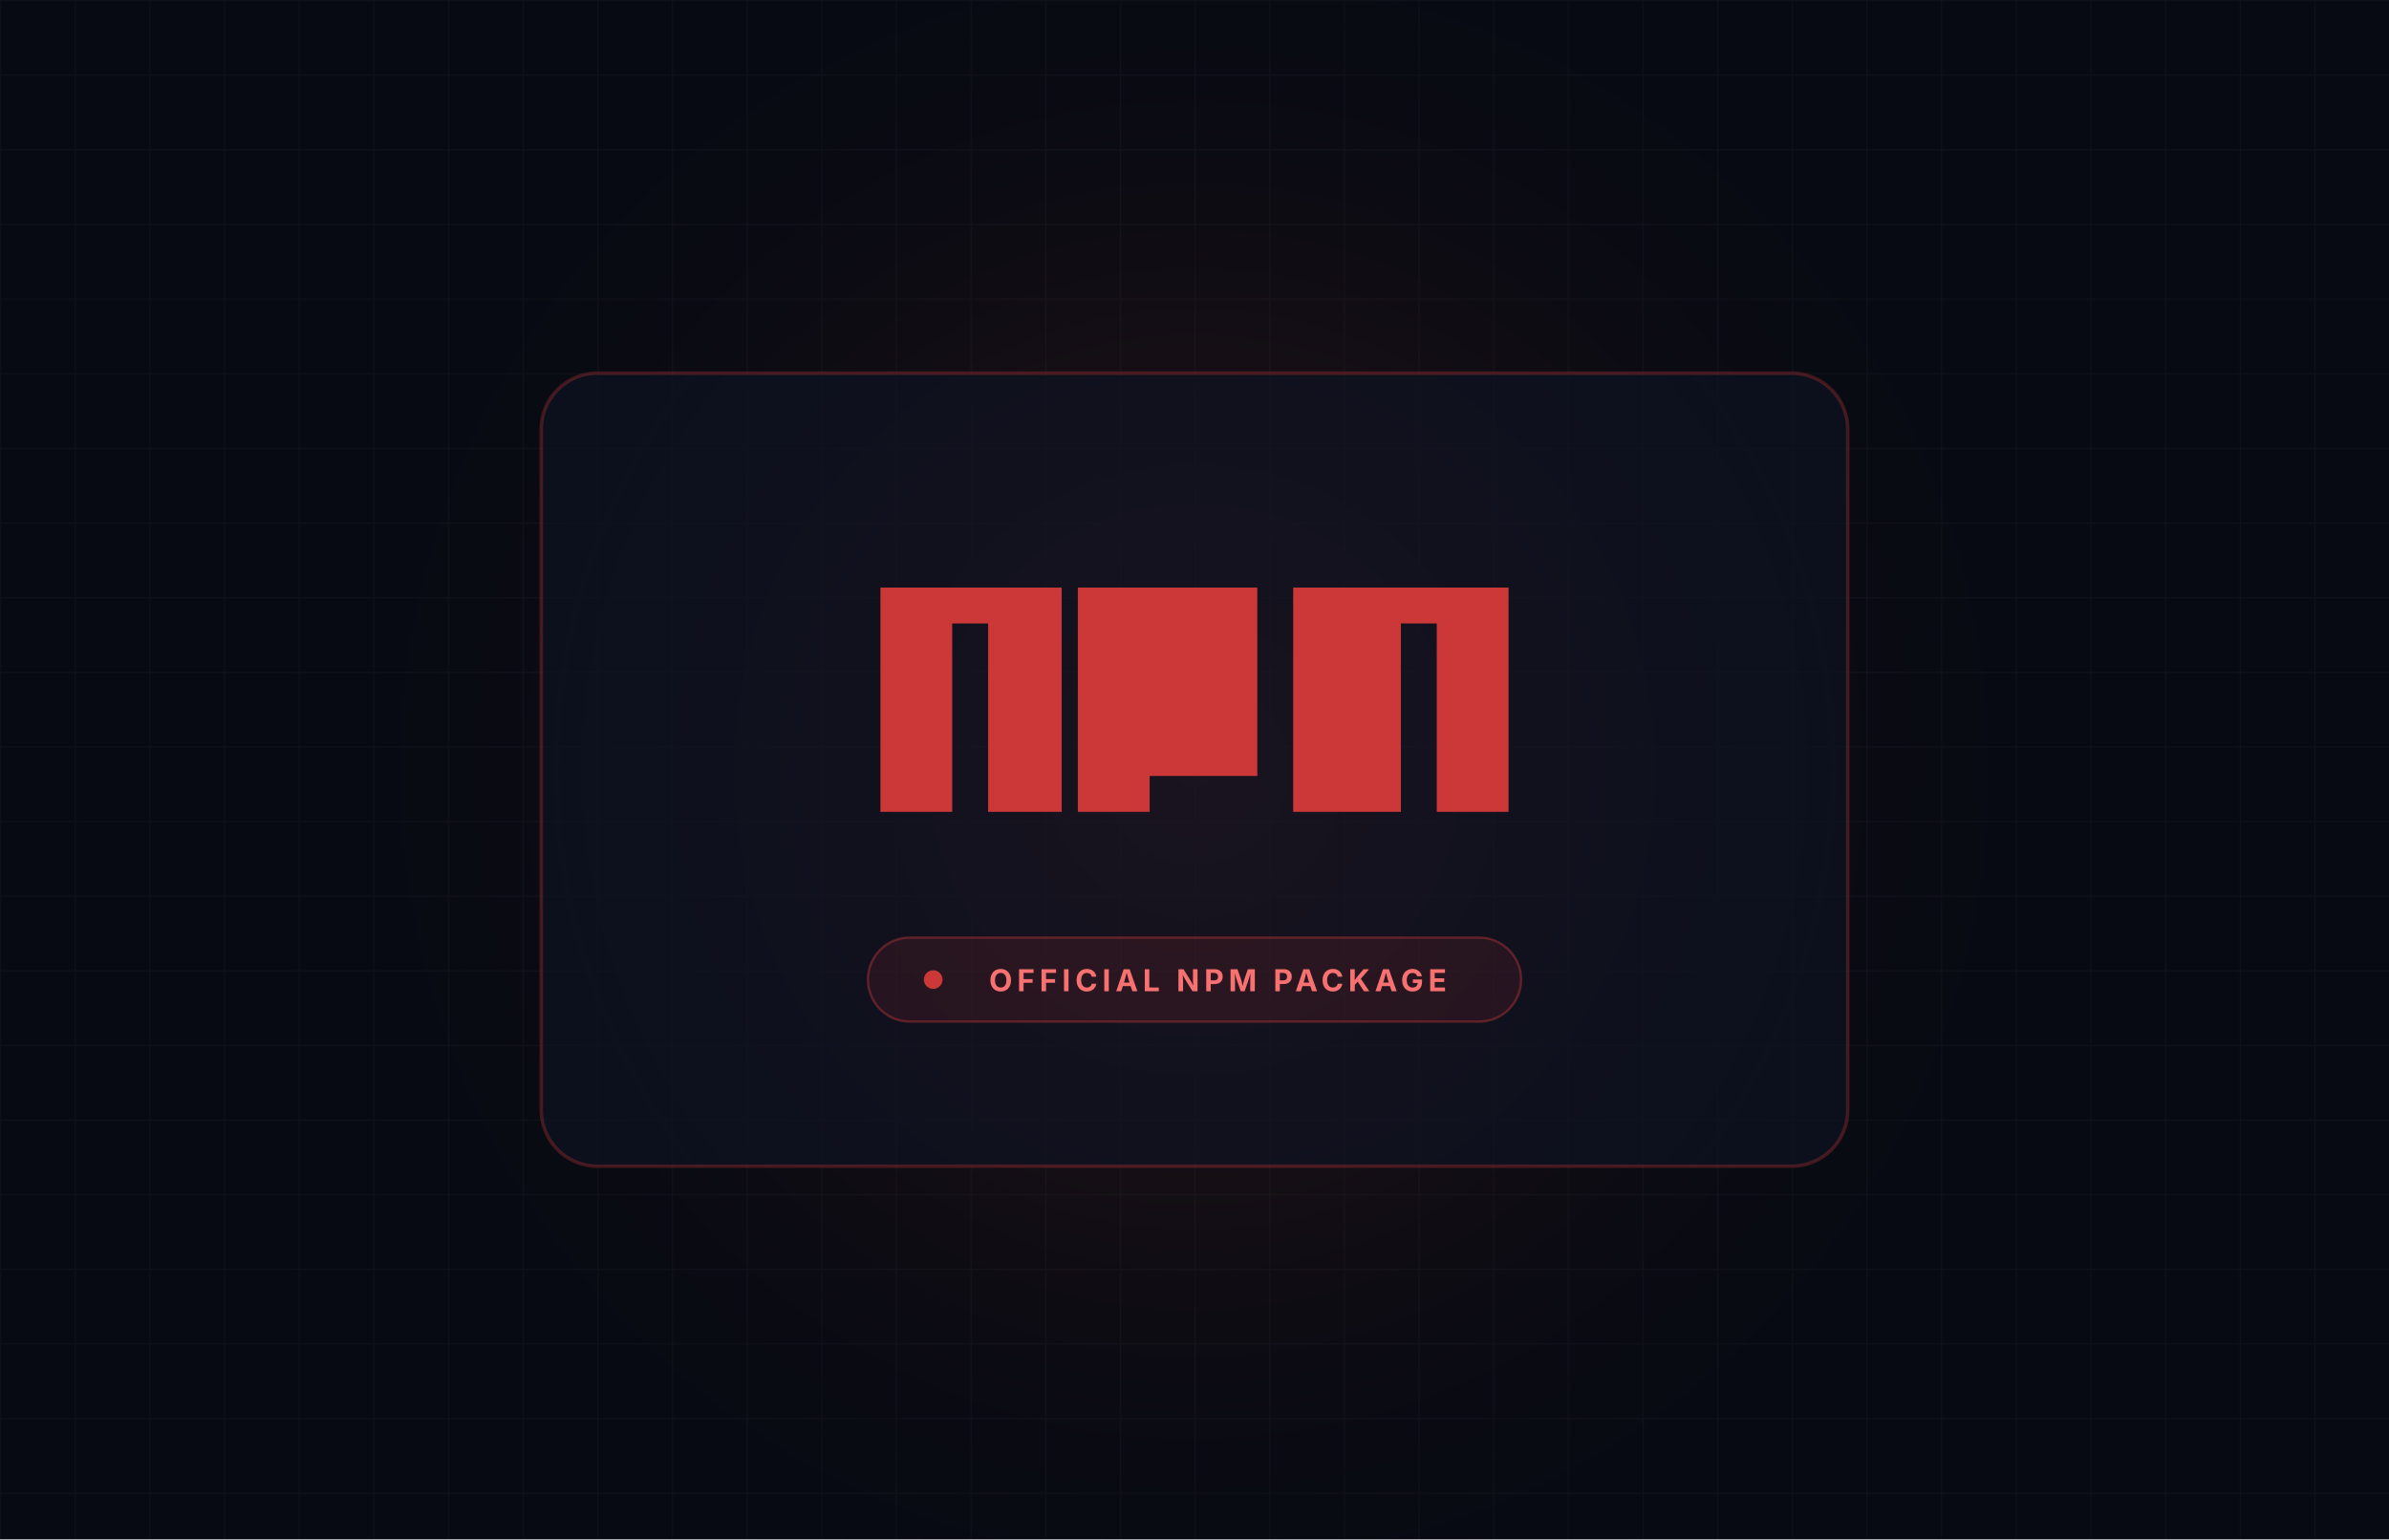
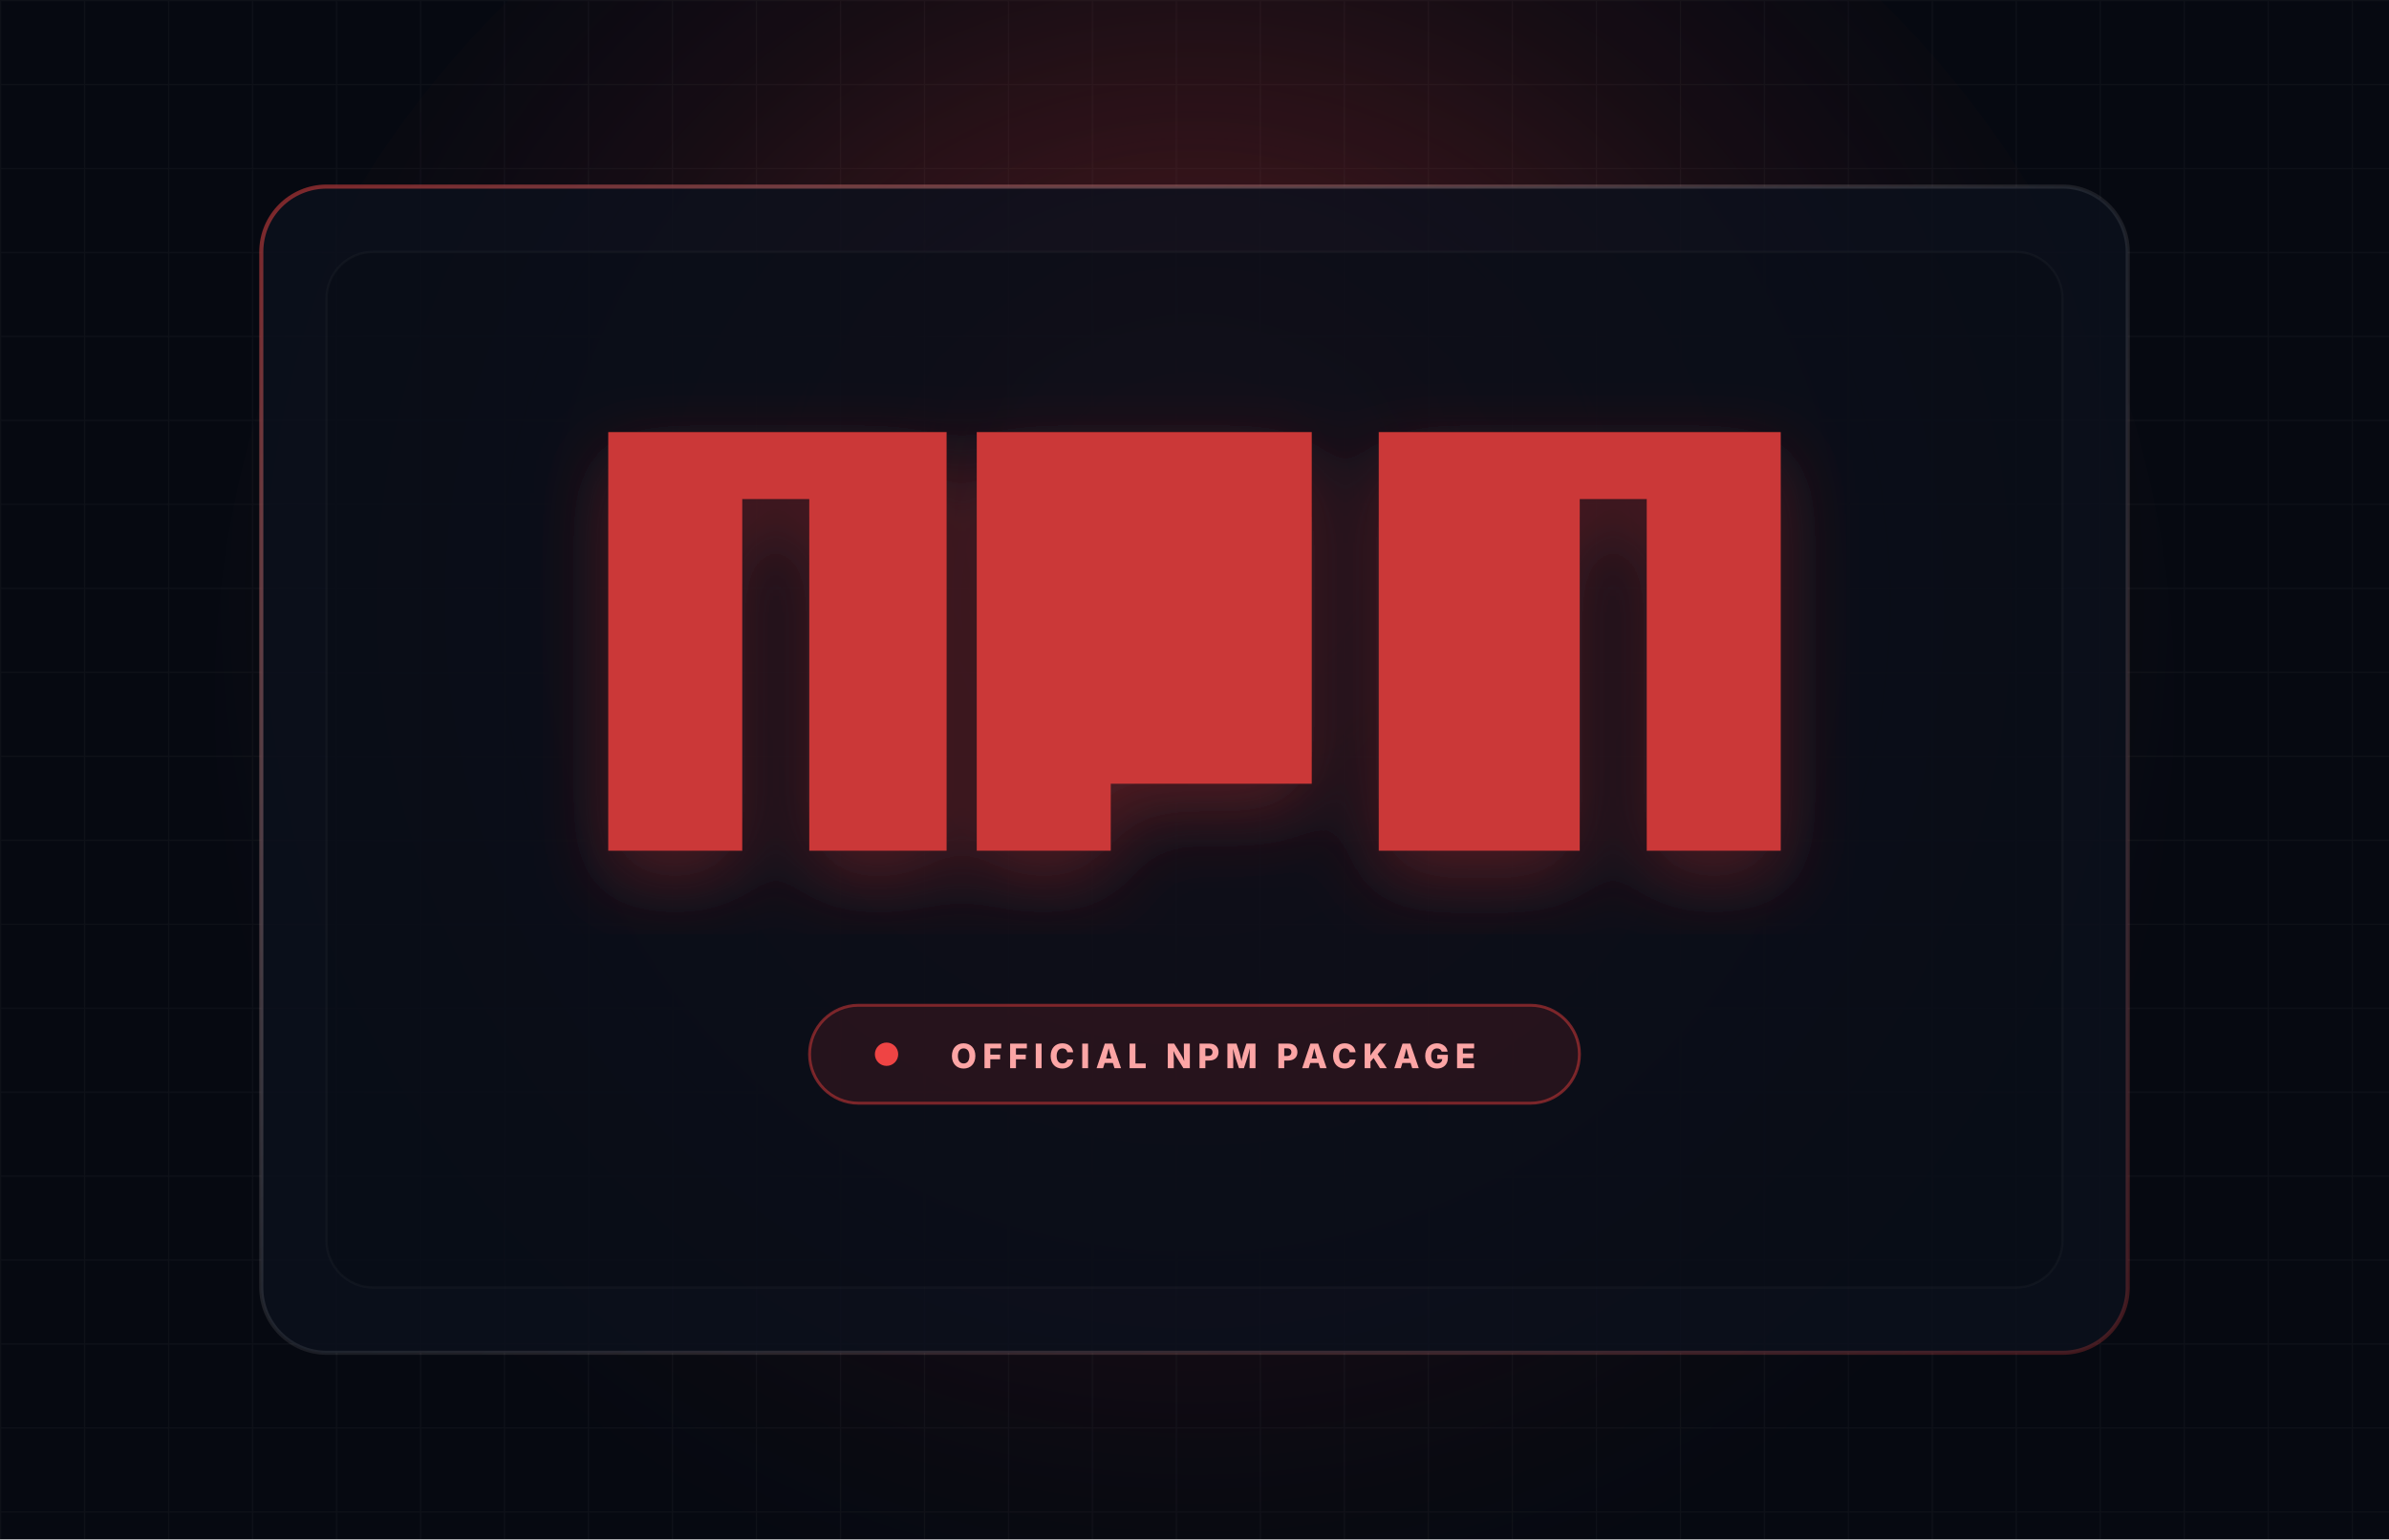
<svg xmlns="http://www.w3.org/2000/svg" viewBox="0 0 1024 660" width="1024" height="660">
  <defs>
-     <radialGradient id="npm-glow" cx="50%" cy="50%" r="50%">
-       <stop offset="0%" stop-color="#cb3837" stop-opacity="0.25" />
-       <stop offset="100%" stop-color="#090d16" stop-opacity="0" />
+     <radialGradient id="npm-glow" cx="50%" cy="45%" r="55%">
+       <stop offset="0%" stop-color="#cb3837" stop-opacity="0.45" />
+       <stop offset="60%" stop-color="#cb3837" stop-opacity="0.1" />
+       <stop offset="100%" stop-color="#070a12" stop-opacity="0" />
    </radialGradient>
-     <pattern id="grid" width="32" height="32" patternUnits="userSpaceOnUse">
-       <path d="M 32 0 L 0 0 0 32" fill="none" stroke="rgba(255,255,255,0.03)" stroke-width="1" />
+     <radialGradient id="npm-spot" cx="50%" cy="40%" r="35%">
+       <stop offset="0%" stop-color="#ef4444" stop-opacity="0.25" />
+       <stop offset="100%" stop-color="#070a12" stop-opacity="0" />
+     </radialGradient>
+     <pattern id="grid" width="36" height="36" patternUnits="userSpaceOnUse">
+       <path d="M 36 0 L 0 0 0 36" fill="none" stroke="rgba(255,255,255,0.035)" stroke-width="1" />
    </pattern>
+     <linearGradient id="card-border" x1="0%" y1="0%" x2="100%" y2="100%">
+       <stop offset="0%" stop-color="rgba(203,56,55,0.6)" />
+       <stop offset="50%" stop-color="rgba(255,255,255,0.08)" />
+       <stop offset="100%" stop-color="rgba(203,56,55,0.3)" />
+     </linearGradient>
+     <filter id="logo-drop" x="-20%" y="-20%" width="140%" height="140%">
+       <feDropShadow dx="0" dy="12" stdDeviation="16" flood-color="#cb3837" flood-opacity="0.35" />
+     </filter>
  </defs>
-   <rect width="1024" height="660" fill="#070a12" />
+   <rect width="1024" height="660" fill="#060911" />
  <rect width="1024" height="660" fill="url(#grid)" />
-   <circle cx="512" cy="330" r="380" fill="url(#npm-glow)" />
-   <rect x="232" y="160" width="560" height="340" rx="24" fill="#0d1322" fill-opacity="0.7" stroke="rgba(203,56,55,0.3)" stroke-width="1.5" />
-   <g transform="translate(362, 250)">
-     <svg viewBox="0 0 780 250" width="300" height="100">
+   <circle cx="512" cy="300" r="420" fill="url(#npm-glow)" />
+   <circle cx="512" cy="270" r="260" fill="url(#npm-spot)" />
+   <rect x="112" y="80" width="800" height="500" rx="28" fill="#0b101d" fill-opacity="0.82" stroke="url(#card-border)" stroke-width="1.75" />
+   <rect x="140" y="108" width="744" height="444" rx="20" fill="#080c16" fill-opacity="0.45" stroke="rgba(255,255,255,0.03)" stroke-width="1" />
+   <g transform="translate(232, 185)" filter="url(#logo-drop)">
+     <svg viewBox="0 0 780 250" width="560" height="180">
      <path fill="#cb3837" d="M240,0h2v250h-2v0ZM40,0h200v250h-80v-210h-40v210h-80v-250ZM500,0h240v250h-80v-210h-40v210h-120v-250ZM260,0h200v210h-120v40h-80v-250ZM340,40h40v130h-40v-130ZM580,40h40v130h-40v-130Z" />
    </svg>
  </g>
-   <g transform="translate(512, 420)" text-anchor="middle">
-     <rect x="-140" y="-18" width="280" height="36" rx="18" fill="rgba(203,56,55,0.12)" stroke="rgba(203,56,55,0.4)" stroke-width="1" />
-     <circle cx="-112" cy="0" r="4" fill="#cb3837" />
-     <text x="10" y="5" fill="#f87171" font-family="'Space Grotesk', -apple-system, sans-serif" font-size="13" font-weight="700" letter-spacing="2">OFFICIAL NPM PACKAGE</text>
+   <g transform="translate(512, 452)" text-anchor="middle">
+     <rect x="-165" y="-21" width="330" height="42" rx="21" fill="rgba(203,56,55,0.14)" stroke="rgba(203,56,55,0.55)" stroke-width="1.25" />
+     <circle cx="-132" cy="0" r="5" fill="#ef4444" />
+     <text x="8" y="6" fill="#fca5a5" font-family="'Space Grotesk', -apple-system, sans-serif" font-size="14.5" font-weight="800" letter-spacing="2.5">OFFICIAL NPM PACKAGE</text>
  </g>
</svg>
